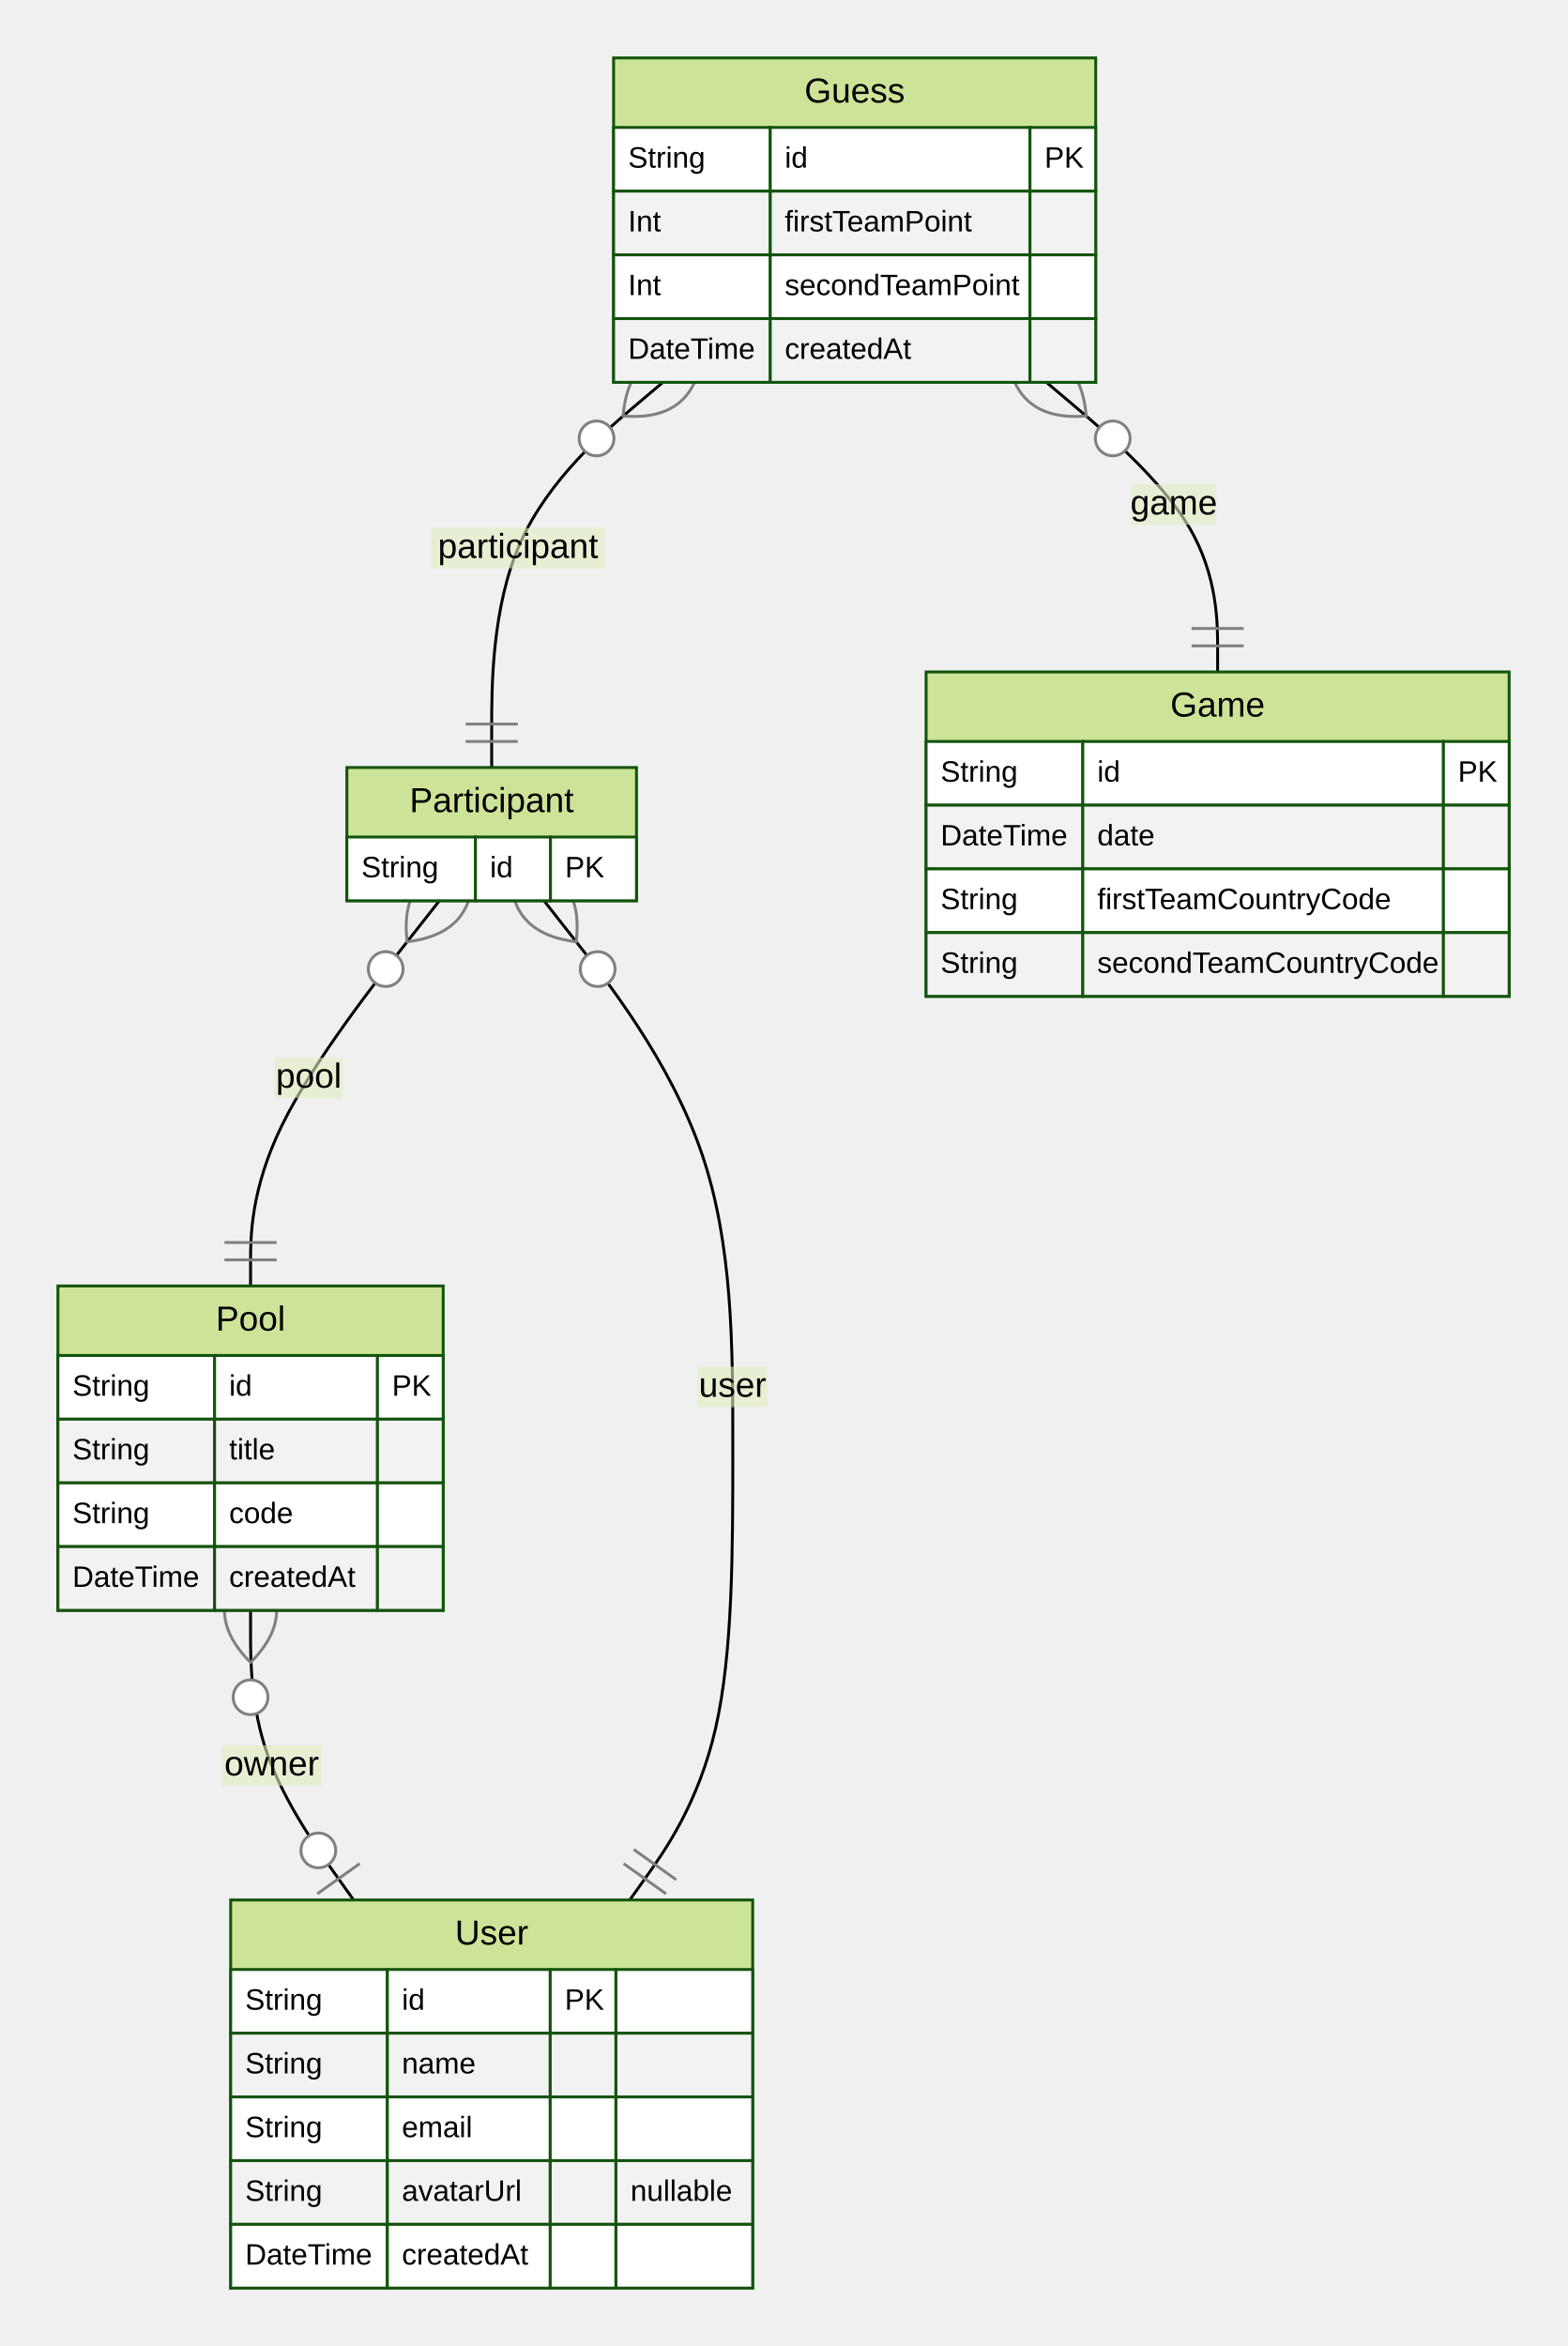
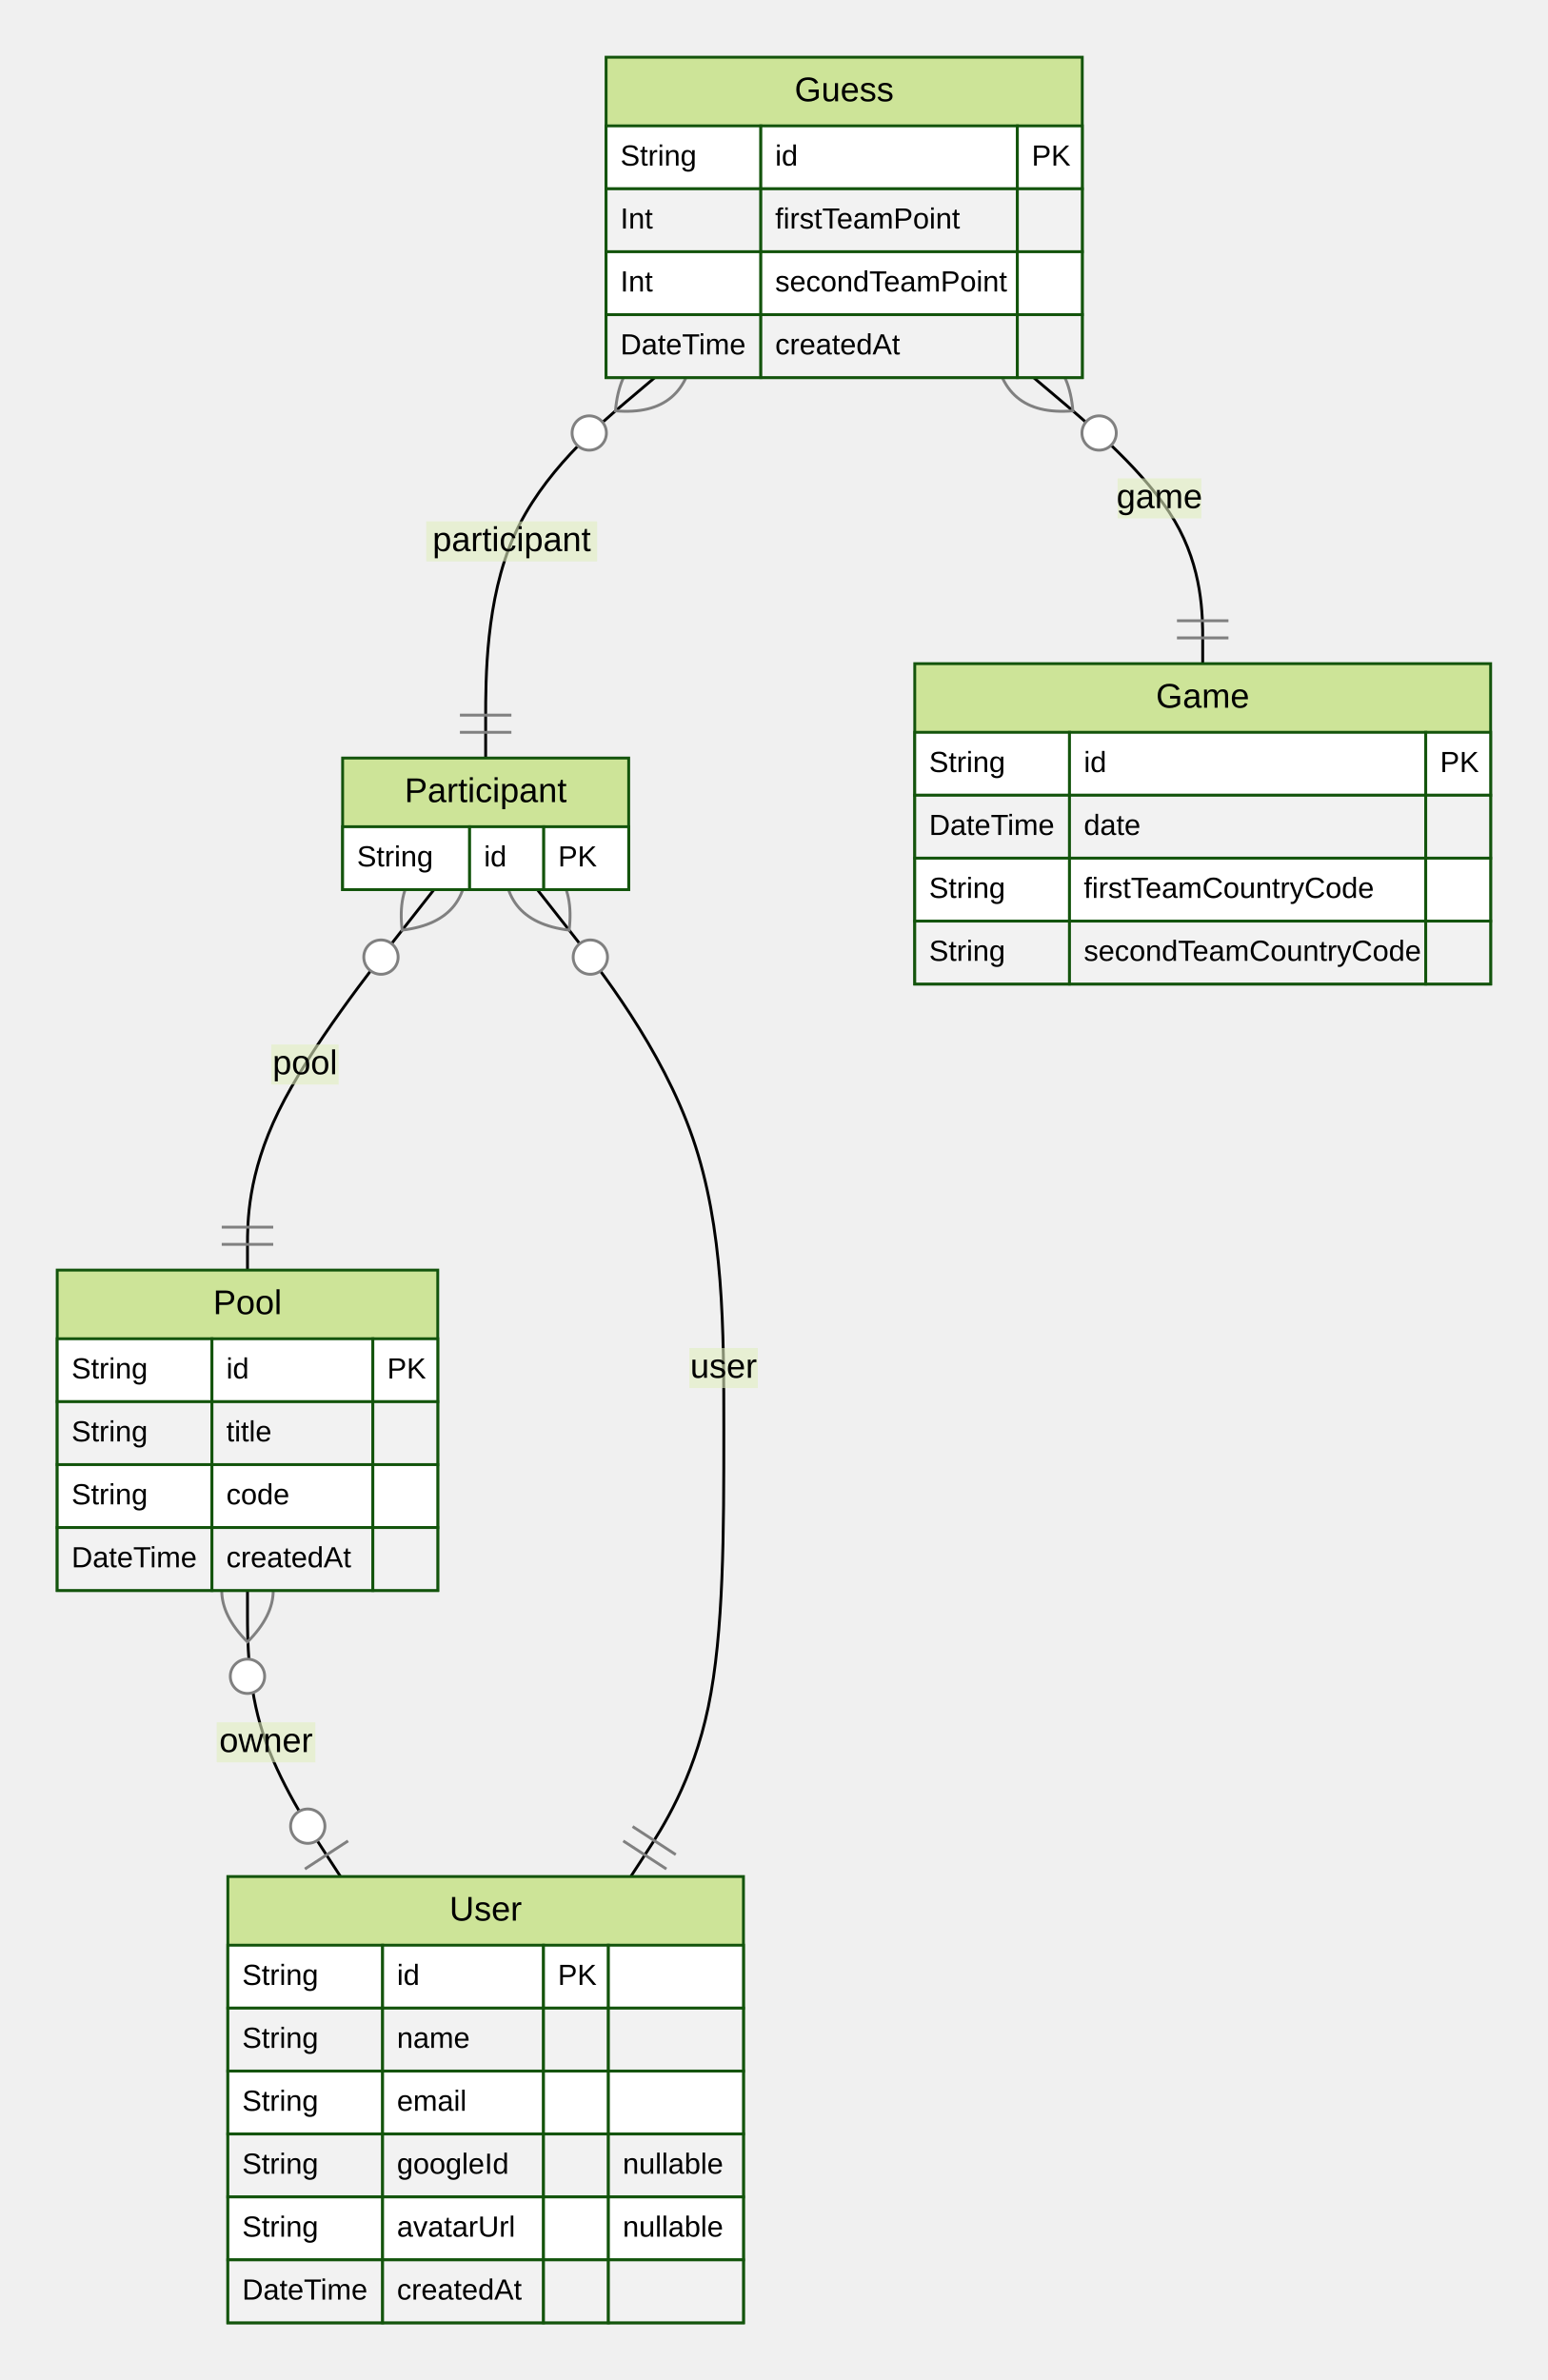
- <svg xmlns="http://www.w3.org/2000/svg" aria-labelledby="chart-title-mermaid-0 chart-desc-mermaid-0" role="img" viewBox="0 0 541.082 810" style="max-width: 541.082px; background-color: white;" width="100%" id="mermaid-0">
+ <svg xmlns="http://www.w3.org/2000/svg" aria-labelledby="chart-title-mermaid-0 chart-desc-mermaid-0" role="img" viewBox="0 0 541.082 832" style="max-width: 541.082px; background-color: white;" width="100%" id="mermaid-0">
  <style>#mermaid-0 {font-family:"trebuchet ms",verdana,arial,sans-serif;font-size:16px;fill:#000000;}#mermaid-0 .error-icon{fill:#552222;}#mermaid-0 .error-text{fill:#552222;stroke:#552222;}#mermaid-0 .edge-thickness-normal{stroke-width:2px;}#mermaid-0 .edge-thickness-thick{stroke-width:3.5px;}#mermaid-0 .edge-pattern-solid{stroke-dasharray:0;}#mermaid-0 .edge-pattern-dashed{stroke-dasharray:3;}#mermaid-0 .edge-pattern-dotted{stroke-dasharray:2;}#mermaid-0 .marker{fill:#000000;stroke:#000000;}#mermaid-0 .marker.cross{stroke:#000000;}#mermaid-0 svg{font-family:"trebuchet ms",verdana,arial,sans-serif;font-size:16px;}#mermaid-0 .entityBox{fill:#cde498;stroke:#13540c;}#mermaid-0 .attributeBoxOdd{fill:#ffffff;stroke:#13540c;}#mermaid-0 .attributeBoxEven{fill:#f2f2f2;stroke:#13540c;}#mermaid-0 .relationshipLabelBox{fill:hsl(78.158, 58.462%, 84.51%);opacity:0.7;background-color:hsl(78.158, 58.462%, 84.51%);}#mermaid-0 .relationshipLabelBox rect{opacity:0.5;}#mermaid-0 .relationshipLine{stroke:#000000;}#mermaid-0 :root{--mermaid-font-family:"trebuchet ms",verdana,arial,sans-serif;}</style>
  <g />
  <defs>
    <marker orient="auto" markerHeight="18" markerWidth="18" refY="9" refX="0" id="ONLY_ONE_START">
      <path d="M9,0 L9,18 M15,0 L15,18" fill="none" stroke="gray" />
    </marker>
  </defs>
  <defs>
    <marker orient="auto" markerHeight="18" markerWidth="18" refY="9" refX="18" id="ONLY_ONE_END">
      <path d="M3,0 L3,18 M9,0 L9,18" fill="none" stroke="gray" />
    </marker>
  </defs>
  <defs>
    <marker orient="auto" markerHeight="18" markerWidth="30" refY="9" refX="0" id="ZERO_OR_ONE_START">
      <circle r="6" cy="9" cx="21" fill="white" stroke="gray" />
      <path d="M9,0 L9,18" fill="none" stroke="gray" />
    </marker>
  </defs>
  <defs>
    <marker orient="auto" markerHeight="18" markerWidth="30" refY="9" refX="30" id="ZERO_OR_ONE_END">
      <circle r="6" cy="9" cx="9" fill="white" stroke="gray" />
      <path d="M21,0 L21,18" fill="none" stroke="gray" />
    </marker>
  </defs>
  <defs>
    <marker orient="auto" markerHeight="36" markerWidth="45" refY="18" refX="18" id="ONE_OR_MORE_START">
      <path d="M0,18 Q 18,0 36,18 Q 18,36 0,18 M42,9 L42,27" fill="none" stroke="gray" />
    </marker>
  </defs>
  <defs>
    <marker orient="auto" markerHeight="36" markerWidth="45" refY="18" refX="27" id="ONE_OR_MORE_END">
      <path d="M3,9 L3,27 M9,18 Q27,0 45,18 Q27,36 9,18" fill="none" stroke="gray" />
    </marker>
  </defs>
  <defs>
    <marker orient="auto" markerHeight="36" markerWidth="57" refY="18" refX="18" id="ZERO_OR_MORE_START">
      <circle r="6" cy="18" cx="48" fill="white" stroke="gray" />
      <path d="M0,18 Q18,0 36,18 Q18,36 0,18" fill="none" stroke="gray" />
    </marker>
  </defs>
  <defs>
    <marker orient="auto" markerHeight="36" markerWidth="57" refY="18" refX="39" id="ZERO_OR_MORE_END">
      <circle r="6" cy="18" cx="9" fill="white" stroke="gray" />
      <path d="M21,18 Q39,0 57,18 Q39,36 21,18" fill="none" stroke="gray" />
    </marker>
  </defs>
-   <path marker-start="url(#ZERO_OR_MORE_START)" marker-end="url(#ZERO_OR_ONE_END)" fill="none" stroke="gray" d="M86.513,556L86.513,564.333C86.513,572.667,86.513,589.333,92.443,606C98.373,622.667,110.233,639.333,116.163,647.667L122.093,656" class="er relationshipLine" />
+   <path marker-start="url(#ZERO_OR_MORE_START)" marker-end="url(#ZERO_OR_ONE_END)" fill="none" stroke="gray" d="M86.513,556L86.513,564.333C86.513,572.667,86.513,589.333,91.934,606C97.354,622.667,108.195,639.333,113.615,647.667L119.035,656" class="er relationshipLine" />
  <path marker-start="url(#ZERO_OR_MORE_START)" marker-end="url(#ONLY_ONE_END)" fill="none" stroke="gray" d="M151.705,311L140.839,324.833C129.974,338.667,108.244,366.333,97.378,388.5C86.513,410.667,86.513,427.333,86.513,435.667L86.513,444" class="er relationshipLine" />
-   <path marker-start="url(#ZERO_OR_MORE_START)" marker-end="url(#ONLY_ONE_END)" fill="none" stroke="gray" d="M187.835,311L198.7,324.833C209.565,338.667,231.296,366.333,242.161,397.833C253.026,429.333,253.026,464.667,253.026,500C253.026,535.333,253.026,570.667,247.096,596.667C241.167,622.667,229.307,639.333,223.377,647.667L217.447,656" class="er relationshipLine" />
+   <path marker-start="url(#ZERO_OR_MORE_START)" marker-end="url(#ONLY_ONE_END)" fill="none" stroke="gray" d="M187.835,311L198.7,324.833C209.565,338.667,231.296,366.333,242.161,397.833C253.026,429.333,253.026,464.667,253.026,500C253.026,535.333,253.026,570.667,247.606,596.667C242.186,622.667,231.345,639.333,225.925,647.667L220.504,656" class="er relationshipLine" />
  <path marker-start="url(#ZERO_OR_MORE_START)" marker-end="url(#ONLY_ONE_END)" fill="none" stroke="gray" d="M228.887,132L219.034,140.333C209.181,148.667,189.476,165.333,179.623,187.5C169.77,209.667,169.77,237.333,169.77,251.167L169.77,265" class="er relationshipLine" />
  <path marker-start="url(#ZERO_OR_MORE_START)" marker-end="url(#ONLY_ONE_END)" fill="none" stroke="gray" d="M361.309,132L371.162,140.333C381.015,148.667,400.72,165.333,410.573,182C420.426,198.667,420.426,215.333,420.426,223.667L420.426,232" class="er relationshipLine" />
  <g transform="translate(20,444 )" id="Pool">
    <rect height="112" width="133.026" y="0" x="0" stroke="gray" fill-opacity="100%" fill="honeydew" class="er entityBox" />
    <text transform="translate(66.51321,12)" style="font-family: &quot;trebuchet ms&quot;, verdana, arial, sans-serif;; font-size: 12px" text-anchor="middle" dominant-baseline="middle" y="0" x="0" id="entity-Pool" class="er entityLabel">Pool</text>
    <rect height="22" width="54.096" y="24" x="0" stroke="gray" fill-opacity="100%" fill="honeydew" class="er attributeBoxOdd" />
    <text transform="translate(5,35)" style="font-family: &quot;trebuchet ms&quot;, verdana, arial, sans-serif;; font-size: 10.2px" text-anchor="left" dominant-baseline="middle" y="0" x="0" id="entity-Pool-attr-1-type" class="er entityLabel">String</text>
    <rect height="22" width="56.243" y="24" x="54.096" stroke="gray" fill-opacity="100%" fill="honeydew" class="er attributeBoxOdd" />
    <text transform="translate(59.09555,35)" style="font-family: &quot;trebuchet ms&quot;, verdana, arial, sans-serif;; font-size: 10.2px" text-anchor="left" dominant-baseline="middle" y="0" x="0" id="entity-Pool-attr-1-name" class="er entityLabel">id</text>
    <rect height="22" width="22.688" y="24" x="110.339" stroke="gray" fill-opacity="100%" fill="honeydew" class="er attributeBoxOdd" />
    <text transform="translate(115.3387,35)" style="font-family: &quot;trebuchet ms&quot;, verdana, arial, sans-serif;; font-size: 10.2px" text-anchor="left" dominant-baseline="middle" y="0" x="0" id="entity-Pool-attr-1-key" class="er entityLabel">PK</text>
    <rect height="22" width="54.096" y="46" x="0" stroke="gray" fill-opacity="100%" fill="honeydew" class="er attributeBoxEven" />
    <text transform="translate(5,57)" style="font-family: &quot;trebuchet ms&quot;, verdana, arial, sans-serif;; font-size: 10.2px" text-anchor="left" dominant-baseline="middle" y="0" x="0" id="entity-Pool-attr-2-type" class="er entityLabel">String</text>
    <rect height="22" width="56.243" y="46" x="54.096" stroke="gray" fill-opacity="100%" fill="honeydew" class="er attributeBoxEven" />
    <text transform="translate(59.09555,57)" style="font-family: &quot;trebuchet ms&quot;, verdana, arial, sans-serif;; font-size: 10.2px" text-anchor="left" dominant-baseline="middle" y="0" x="0" id="entity-Pool-attr-2-name" class="er entityLabel">title</text>
    <rect height="22" width="22.688" y="46" x="110.339" stroke="gray" fill-opacity="100%" fill="honeydew" class="er attributeBoxEven" />
    <text transform="translate(115.3387,57)" style="font-family: &quot;trebuchet ms&quot;, verdana, arial, sans-serif;; font-size: 10.2px" text-anchor="left" dominant-baseline="middle" y="0" x="0" id="entity-Pool-attr-2-key" class="er entityLabel" />
    <rect height="22" width="54.096" y="68" x="0" stroke="gray" fill-opacity="100%" fill="honeydew" class="er attributeBoxOdd" />
    <text transform="translate(5,79)" style="font-family: &quot;trebuchet ms&quot;, verdana, arial, sans-serif;; font-size: 10.2px" text-anchor="left" dominant-baseline="middle" y="0" x="0" id="entity-Pool-attr-3-type" class="er entityLabel">String</text>
    <rect height="22" width="56.243" y="68" x="54.096" stroke="gray" fill-opacity="100%" fill="honeydew" class="er attributeBoxOdd" />
    <text transform="translate(59.09555,79)" style="font-family: &quot;trebuchet ms&quot;, verdana, arial, sans-serif;; font-size: 10.2px" text-anchor="left" dominant-baseline="middle" y="0" x="0" id="entity-Pool-attr-3-name" class="er entityLabel">code</text>
    <rect height="22" width="22.688" y="68" x="110.339" stroke="gray" fill-opacity="100%" fill="honeydew" class="er attributeBoxOdd" />
    <text transform="translate(115.3387,79)" style="font-family: &quot;trebuchet ms&quot;, verdana, arial, sans-serif;; font-size: 10.2px" text-anchor="left" dominant-baseline="middle" y="0" x="0" id="entity-Pool-attr-3-key" class="er entityLabel" />
    <rect height="22" width="54.096" y="90" x="0" stroke="gray" fill-opacity="100%" fill="honeydew" class="er attributeBoxEven" />
    <text transform="translate(5,101)" style="font-family: &quot;trebuchet ms&quot;, verdana, arial, sans-serif;; font-size: 10.2px" text-anchor="left" dominant-baseline="middle" y="0" x="0" id="entity-Pool-attr-4-type" class="er entityLabel">DateTime</text>
    <rect height="22" width="56.243" y="90" x="54.096" stroke="gray" fill-opacity="100%" fill="honeydew" class="er attributeBoxEven" />
    <text transform="translate(59.09555,101)" style="font-family: &quot;trebuchet ms&quot;, verdana, arial, sans-serif;; font-size: 10.2px" text-anchor="left" dominant-baseline="middle" y="0" x="0" id="entity-Pool-attr-4-name" class="er entityLabel">createdAt</text>
    <rect height="22" width="22.688" y="90" x="110.339" stroke="gray" fill-opacity="100%" fill="honeydew" class="er attributeBoxEven" />
    <text transform="translate(115.3387,101)" style="font-family: &quot;trebuchet ms&quot;, verdana, arial, sans-serif;; font-size: 10.2px" text-anchor="left" dominant-baseline="middle" y="0" x="0" id="entity-Pool-attr-4-key" class="er entityLabel" />
  </g>
  <g transform="translate(119.7698,265 )" id="Participant">
    <rect height="46" width="100" y="0" x="0" stroke="gray" fill-opacity="100%" fill="honeydew" class="er entityBox" />
    <text transform="translate(50,12)" style="font-family: &quot;trebuchet ms&quot;, verdana, arial, sans-serif;; font-size: 12px" text-anchor="middle" dominant-baseline="middle" y="0" x="0" id="entity-Participant" class="er entityLabel">Participant</text>
    <rect height="22" width="44.399" y="24" x="0" stroke="gray" fill-opacity="100%" fill="honeydew" class="er attributeBoxOdd" />
    <text transform="translate(5,35)" style="font-family: &quot;trebuchet ms&quot;, verdana, arial, sans-serif;; font-size: 10.2px" text-anchor="left" dominant-baseline="middle" y="0" x="0" id="entity-Participant-attr-1-type" class="er entityLabel">String</text>
    <rect height="22" width="25.911" y="24" x="44.399" stroke="gray" fill-opacity="100%" fill="honeydew" class="er attributeBoxOdd" />
    <text transform="translate(49.39862,35)" style="font-family: &quot;trebuchet ms&quot;, verdana, arial, sans-serif;; font-size: 10.2px" text-anchor="left" dominant-baseline="middle" y="0" x="0" id="entity-Participant-attr-1-name" class="er entityLabel">id</text>
    <rect height="22" width="29.69" y="24" x="70.31" stroke="gray" fill-opacity="100%" fill="honeydew" class="er attributeBoxOdd" />
    <text transform="translate(75.30976,35)" style="font-family: &quot;trebuchet ms&quot;, verdana, arial, sans-serif;; font-size: 10.2px" text-anchor="left" dominant-baseline="middle" y="0" x="0" id="entity-Participant-attr-1-key" class="er entityLabel">PK</text>
  </g>
  <g transform="translate(79.65034,656 )" id="User">
-     <rect height="134" width="180.239" y="0" x="0" stroke="gray" fill-opacity="100%" fill="honeydew" class="er entityBox" />
+     <rect height="156" width="180.239" y="0" x="0" stroke="gray" fill-opacity="100%" fill="honeydew" class="er entityBox" />
    <text transform="translate(90.11948,12)" style="font-family: &quot;trebuchet ms&quot;, verdana, arial, sans-serif;; font-size: 12px" text-anchor="middle" dominant-baseline="middle" y="0" x="0" id="entity-User" class="er entityLabel">User</text>
    <rect height="22" width="54.096" y="24" x="0" stroke="gray" fill-opacity="100%" fill="honeydew" class="er attributeBoxOdd" />
    <text transform="translate(5,35)" style="font-family: &quot;trebuchet ms&quot;, verdana, arial, sans-serif;; font-size: 10.2px" text-anchor="left" dominant-baseline="middle" y="0" x="0" id="entity-User-attr-1-type" class="er entityLabel">String</text>
    <rect height="22" width="56.243" y="24" x="54.096" stroke="gray" fill-opacity="100%" fill="honeydew" class="er attributeBoxOdd" />
    <text transform="translate(59.09555,35)" style="font-family: &quot;trebuchet ms&quot;, verdana, arial, sans-serif;; font-size: 10.2px" text-anchor="left" dominant-baseline="middle" y="0" x="0" id="entity-User-attr-1-name" class="er entityLabel">id</text>
    <rect height="22" width="22.688" y="24" x="110.339" stroke="gray" fill-opacity="100%" fill="honeydew" class="er attributeBoxOdd" />
    <text transform="translate(115.3387,35)" style="font-family: &quot;trebuchet ms&quot;, verdana, arial, sans-serif;; font-size: 10.2px" text-anchor="left" dominant-baseline="middle" y="0" x="0" id="entity-User-attr-1-key" class="er entityLabel">PK</text>
    <rect height="22" width="47.213" y="24" x="133.026" stroke="gray" fill-opacity="100%" fill="honeydew" class="er attributeBoxOdd" />
    <text transform="translate(138.0264,35)" style="font-family: &quot;trebuchet ms&quot;, verdana, arial, sans-serif;; font-size: 10.2px" text-anchor="left" dominant-baseline="middle" y="0" x="0" id="entity-User-attr-1-comment" class="er entityLabel" />
    <rect height="22" width="54.096" y="46" x="0" stroke="gray" fill-opacity="100%" fill="honeydew" class="er attributeBoxEven" />
    <text transform="translate(5,57)" style="font-family: &quot;trebuchet ms&quot;, verdana, arial, sans-serif;; font-size: 10.2px" text-anchor="left" dominant-baseline="middle" y="0" x="0" id="entity-User-attr-2-type" class="er entityLabel">String</text>
    <rect height="22" width="56.243" y="46" x="54.096" stroke="gray" fill-opacity="100%" fill="honeydew" class="er attributeBoxEven" />
    <text transform="translate(59.09555,57)" style="font-family: &quot;trebuchet ms&quot;, verdana, arial, sans-serif;; font-size: 10.2px" text-anchor="left" dominant-baseline="middle" y="0" x="0" id="entity-User-attr-2-name" class="er entityLabel">name</text>
    <rect height="22" width="22.688" y="46" x="110.339" stroke="gray" fill-opacity="100%" fill="honeydew" class="er attributeBoxEven" />
    <text transform="translate(115.3387,57)" style="font-family: &quot;trebuchet ms&quot;, verdana, arial, sans-serif;; font-size: 10.2px" text-anchor="left" dominant-baseline="middle" y="0" x="0" id="entity-User-attr-2-key" class="er entityLabel" />
    <rect height="22" width="47.213" y="46" x="133.026" stroke="gray" fill-opacity="100%" fill="honeydew" class="er attributeBoxEven" />
    <text transform="translate(138.0264,57)" style="font-family: &quot;trebuchet ms&quot;, verdana, arial, sans-serif;; font-size: 10.2px" text-anchor="left" dominant-baseline="middle" y="0" x="0" id="entity-User-attr-2-comment" class="er entityLabel" />
    <rect height="22" width="54.096" y="68" x="0" stroke="gray" fill-opacity="100%" fill="honeydew" class="er attributeBoxOdd" />
    <text transform="translate(5,79)" style="font-family: &quot;trebuchet ms&quot;, verdana, arial, sans-serif;; font-size: 10.2px" text-anchor="left" dominant-baseline="middle" y="0" x="0" id="entity-User-attr-3-type" class="er entityLabel">String</text>
    <rect height="22" width="56.243" y="68" x="54.096" stroke="gray" fill-opacity="100%" fill="honeydew" class="er attributeBoxOdd" />
    <text transform="translate(59.09555,79)" style="font-family: &quot;trebuchet ms&quot;, verdana, arial, sans-serif;; font-size: 10.2px" text-anchor="left" dominant-baseline="middle" y="0" x="0" id="entity-User-attr-3-name" class="er entityLabel">email</text>
    <rect height="22" width="22.688" y="68" x="110.339" stroke="gray" fill-opacity="100%" fill="honeydew" class="er attributeBoxOdd" />
    <text transform="translate(115.3387,79)" style="font-family: &quot;trebuchet ms&quot;, verdana, arial, sans-serif;; font-size: 10.2px" text-anchor="left" dominant-baseline="middle" y="0" x="0" id="entity-User-attr-3-key" class="er entityLabel" />
    <rect height="22" width="47.213" y="68" x="133.026" stroke="gray" fill-opacity="100%" fill="honeydew" class="er attributeBoxOdd" />
    <text transform="translate(138.0264,79)" style="font-family: &quot;trebuchet ms&quot;, verdana, arial, sans-serif;; font-size: 10.2px" text-anchor="left" dominant-baseline="middle" y="0" x="0" id="entity-User-attr-3-comment" class="er entityLabel" />
    <rect height="22" width="54.096" y="90" x="0" stroke="gray" fill-opacity="100%" fill="honeydew" class="er attributeBoxEven" />
    <text transform="translate(5,101)" style="font-family: &quot;trebuchet ms&quot;, verdana, arial, sans-serif;; font-size: 10.2px" text-anchor="left" dominant-baseline="middle" y="0" x="0" id="entity-User-attr-4-type" class="er entityLabel">String</text>
    <rect height="22" width="56.243" y="90" x="54.096" stroke="gray" fill-opacity="100%" fill="honeydew" class="er attributeBoxEven" />
-     <text transform="translate(59.09555,101)" style="font-family: &quot;trebuchet ms&quot;, verdana, arial, sans-serif;; font-size: 10.2px" text-anchor="left" dominant-baseline="middle" y="0" x="0" id="entity-User-attr-4-name" class="er entityLabel">avatarUrl</text>
+     <text transform="translate(59.09555,101)" style="font-family: &quot;trebuchet ms&quot;, verdana, arial, sans-serif;; font-size: 10.2px" text-anchor="left" dominant-baseline="middle" y="0" x="0" id="entity-User-attr-4-name" class="er entityLabel">googleId</text>
    <rect height="22" width="22.688" y="90" x="110.339" stroke="gray" fill-opacity="100%" fill="honeydew" class="er attributeBoxEven" />
    <text transform="translate(115.3387,101)" style="font-family: &quot;trebuchet ms&quot;, verdana, arial, sans-serif;; font-size: 10.2px" text-anchor="left" dominant-baseline="middle" y="0" x="0" id="entity-User-attr-4-key" class="er entityLabel" />
    <rect height="22" width="47.213" y="90" x="133.026" stroke="gray" fill-opacity="100%" fill="honeydew" class="er attributeBoxEven" />
    <text transform="translate(138.0264,101)" style="font-family: &quot;trebuchet ms&quot;, verdana, arial, sans-serif;; font-size: 10.2px" text-anchor="left" dominant-baseline="middle" y="0" x="0" id="entity-User-attr-4-comment" class="er entityLabel">nullable</text>
    <rect height="22" width="54.096" y="112" x="0" stroke="gray" fill-opacity="100%" fill="honeydew" class="er attributeBoxOdd" />
-     <text transform="translate(5,123)" style="font-family: &quot;trebuchet ms&quot;, verdana, arial, sans-serif;; font-size: 10.2px" text-anchor="left" dominant-baseline="middle" y="0" x="0" id="entity-User-attr-5-type" class="er entityLabel">DateTime</text>
+     <text transform="translate(5,123)" style="font-family: &quot;trebuchet ms&quot;, verdana, arial, sans-serif;; font-size: 10.2px" text-anchor="left" dominant-baseline="middle" y="0" x="0" id="entity-User-attr-5-type" class="er entityLabel">String</text>
    <rect height="22" width="56.243" y="112" x="54.096" stroke="gray" fill-opacity="100%" fill="honeydew" class="er attributeBoxOdd" />
-     <text transform="translate(59.09555,123)" style="font-family: &quot;trebuchet ms&quot;, verdana, arial, sans-serif;; font-size: 10.2px" text-anchor="left" dominant-baseline="middle" y="0" x="0" id="entity-User-attr-5-name" class="er entityLabel">createdAt</text>
+     <text transform="translate(59.09555,123)" style="font-family: &quot;trebuchet ms&quot;, verdana, arial, sans-serif;; font-size: 10.2px" text-anchor="left" dominant-baseline="middle" y="0" x="0" id="entity-User-attr-5-name" class="er entityLabel">avatarUrl</text>
    <rect height="22" width="22.688" y="112" x="110.339" stroke="gray" fill-opacity="100%" fill="honeydew" class="er attributeBoxOdd" />
    <text transform="translate(115.3387,123)" style="font-family: &quot;trebuchet ms&quot;, verdana, arial, sans-serif;; font-size: 10.2px" text-anchor="left" dominant-baseline="middle" y="0" x="0" id="entity-User-attr-5-key" class="er entityLabel" />
    <rect height="22" width="47.213" y="112" x="133.026" stroke="gray" fill-opacity="100%" fill="honeydew" class="er attributeBoxOdd" />
-     <text transform="translate(138.0264,123)" style="font-family: &quot;trebuchet ms&quot;, verdana, arial, sans-serif;; font-size: 10.2px" text-anchor="left" dominant-baseline="middle" y="0" x="0" id="entity-User-attr-5-comment" class="er entityLabel" />
+     <text transform="translate(138.0264,123)" style="font-family: &quot;trebuchet ms&quot;, verdana, arial, sans-serif;; font-size: 10.2px" text-anchor="left" dominant-baseline="middle" y="0" x="0" id="entity-User-attr-5-comment" class="er entityLabel">nullable</text>
+     <rect height="22" width="54.096" y="134" x="0" stroke="gray" fill-opacity="100%" fill="honeydew" class="er attributeBoxEven" />
+     <text transform="translate(5,145)" style="font-family: &quot;trebuchet ms&quot;, verdana, arial, sans-serif;; font-size: 10.2px" text-anchor="left" dominant-baseline="middle" y="0" x="0" id="entity-User-attr-6-type" class="er entityLabel">DateTime</text>
+     <rect height="22" width="56.243" y="134" x="54.096" stroke="gray" fill-opacity="100%" fill="honeydew" class="er attributeBoxEven" />
+     <text transform="translate(59.09555,145)" style="font-family: &quot;trebuchet ms&quot;, verdana, arial, sans-serif;; font-size: 10.2px" text-anchor="left" dominant-baseline="middle" y="0" x="0" id="entity-User-attr-6-name" class="er entityLabel">createdAt</text>
+     <rect height="22" width="22.688" y="134" x="110.339" stroke="gray" fill-opacity="100%" fill="honeydew" class="er attributeBoxEven" />
+     <text transform="translate(115.3387,145)" style="font-family: &quot;trebuchet ms&quot;, verdana, arial, sans-serif;; font-size: 10.2px" text-anchor="left" dominant-baseline="middle" y="0" x="0" id="entity-User-attr-6-key" class="er entityLabel" />
+     <rect height="22" width="47.213" y="134" x="133.026" stroke="gray" fill-opacity="100%" fill="honeydew" class="er attributeBoxEven" />
+     <text transform="translate(138.0264,145)" style="font-family: &quot;trebuchet ms&quot;, verdana, arial, sans-serif;; font-size: 10.2px" text-anchor="left" dominant-baseline="middle" y="0" x="0" id="entity-User-attr-6-comment" class="er entityLabel" />
  </g>
  <g transform="translate(319.7698,232 )" id="Game">
    <rect height="112" width="201.312" y="0" x="0" stroke="gray" fill-opacity="100%" fill="honeydew" class="er entityBox" />
    <text transform="translate(100.6562,12)" style="font-family: &quot;trebuchet ms&quot;, verdana, arial, sans-serif;; font-size: 12px" text-anchor="middle" dominant-baseline="middle" y="0" x="0" id="entity-Game" class="er entityLabel">Game</text>
    <rect height="22" width="54.096" y="24" x="0" stroke="gray" fill-opacity="100%" fill="honeydew" class="er attributeBoxOdd" />
    <text transform="translate(5,35)" style="font-family: &quot;trebuchet ms&quot;, verdana, arial, sans-serif;; font-size: 10.2px" text-anchor="left" dominant-baseline="middle" y="0" x="0" id="entity-Game-attr-1-type" class="er entityLabel">String</text>
    <rect height="22" width="124.529" y="24" x="54.096" stroke="gray" fill-opacity="100%" fill="honeydew" class="er attributeBoxOdd" />
    <text transform="translate(59.09555,35)" style="font-family: &quot;trebuchet ms&quot;, verdana, arial, sans-serif;; font-size: 10.2px" text-anchor="left" dominant-baseline="middle" y="0" x="0" id="entity-Game-attr-1-name" class="er entityLabel">id</text>
    <rect height="22" width="22.688" y="24" x="178.625" stroke="gray" fill-opacity="100%" fill="honeydew" class="er attributeBoxOdd" />
    <text transform="translate(183.6248,35)" style="font-family: &quot;trebuchet ms&quot;, verdana, arial, sans-serif;; font-size: 10.2px" text-anchor="left" dominant-baseline="middle" y="0" x="0" id="entity-Game-attr-1-key" class="er entityLabel">PK</text>
    <rect height="22" width="54.096" y="46" x="0" stroke="gray" fill-opacity="100%" fill="honeydew" class="er attributeBoxEven" />
    <text transform="translate(5,57)" style="font-family: &quot;trebuchet ms&quot;, verdana, arial, sans-serif;; font-size: 10.2px" text-anchor="left" dominant-baseline="middle" y="0" x="0" id="entity-Game-attr-2-type" class="er entityLabel">DateTime</text>
    <rect height="22" width="124.529" y="46" x="54.096" stroke="gray" fill-opacity="100%" fill="honeydew" class="er attributeBoxEven" />
    <text transform="translate(59.09555,57)" style="font-family: &quot;trebuchet ms&quot;, verdana, arial, sans-serif;; font-size: 10.2px" text-anchor="left" dominant-baseline="middle" y="0" x="0" id="entity-Game-attr-2-name" class="er entityLabel">date</text>
    <rect height="22" width="22.688" y="46" x="178.625" stroke="gray" fill-opacity="100%" fill="honeydew" class="er attributeBoxEven" />
    <text transform="translate(183.6248,57)" style="font-family: &quot;trebuchet ms&quot;, verdana, arial, sans-serif;; font-size: 10.2px" text-anchor="left" dominant-baseline="middle" y="0" x="0" id="entity-Game-attr-2-key" class="er entityLabel" />
    <rect height="22" width="54.096" y="68" x="0" stroke="gray" fill-opacity="100%" fill="honeydew" class="er attributeBoxOdd" />
    <text transform="translate(5,79)" style="font-family: &quot;trebuchet ms&quot;, verdana, arial, sans-serif;; font-size: 10.2px" text-anchor="left" dominant-baseline="middle" y="0" x="0" id="entity-Game-attr-3-type" class="er entityLabel">String</text>
    <rect height="22" width="124.529" y="68" x="54.096" stroke="gray" fill-opacity="100%" fill="honeydew" class="er attributeBoxOdd" />
    <text transform="translate(59.09555,79)" style="font-family: &quot;trebuchet ms&quot;, verdana, arial, sans-serif;; font-size: 10.2px" text-anchor="left" dominant-baseline="middle" y="0" x="0" id="entity-Game-attr-3-name" class="er entityLabel">firstTeamCountryCode</text>
    <rect height="22" width="22.688" y="68" x="178.625" stroke="gray" fill-opacity="100%" fill="honeydew" class="er attributeBoxOdd" />
    <text transform="translate(183.6248,79)" style="font-family: &quot;trebuchet ms&quot;, verdana, arial, sans-serif;; font-size: 10.2px" text-anchor="left" dominant-baseline="middle" y="0" x="0" id="entity-Game-attr-3-key" class="er entityLabel" />
    <rect height="22" width="54.096" y="90" x="0" stroke="gray" fill-opacity="100%" fill="honeydew" class="er attributeBoxEven" />
    <text transform="translate(5,101)" style="font-family: &quot;trebuchet ms&quot;, verdana, arial, sans-serif;; font-size: 10.2px" text-anchor="left" dominant-baseline="middle" y="0" x="0" id="entity-Game-attr-4-type" class="er entityLabel">String</text>
    <rect height="22" width="124.529" y="90" x="54.096" stroke="gray" fill-opacity="100%" fill="honeydew" class="er attributeBoxEven" />
    <text transform="translate(59.09555,101)" style="font-family: &quot;trebuchet ms&quot;, verdana, arial, sans-serif;; font-size: 10.2px" text-anchor="left" dominant-baseline="middle" y="0" x="0" id="entity-Game-attr-4-name" class="er entityLabel">secondTeamCountryCode</text>
    <rect height="22" width="22.688" y="90" x="178.625" stroke="gray" fill-opacity="100%" fill="honeydew" class="er attributeBoxEven" />
    <text transform="translate(183.6248,101)" style="font-family: &quot;trebuchet ms&quot;, verdana, arial, sans-serif;; font-size: 10.2px" text-anchor="left" dominant-baseline="middle" y="0" x="0" id="entity-Game-attr-4-key" class="er entityLabel" />
  </g>
  <g transform="translate(211.8678,20 )" id="Guess">
    <rect height="112" width="166.46" y="0" x="0" stroke="gray" fill-opacity="100%" fill="honeydew" class="er entityBox" />
    <text transform="translate(83.23013,12)" style="font-family: &quot;trebuchet ms&quot;, verdana, arial, sans-serif;; font-size: 12px" text-anchor="middle" dominant-baseline="middle" y="0" x="0" id="entity-Guess" class="er entityLabel">Guess</text>
    <rect height="22" width="54.096" y="24" x="0" stroke="gray" fill-opacity="100%" fill="honeydew" class="er attributeBoxOdd" />
    <text transform="translate(5,35)" style="font-family: &quot;trebuchet ms&quot;, verdana, arial, sans-serif;; font-size: 10.2px" text-anchor="left" dominant-baseline="middle" y="0" x="0" id="entity-Guess-attr-1-type" class="er entityLabel">String</text>
    <rect height="22" width="89.677" y="24" x="54.096" stroke="gray" fill-opacity="100%" fill="honeydew" class="er attributeBoxOdd" />
    <text transform="translate(59.09555,35)" style="font-family: &quot;trebuchet ms&quot;, verdana, arial, sans-serif;; font-size: 10.2px" text-anchor="left" dominant-baseline="middle" y="0" x="0" id="entity-Guess-attr-1-name" class="er entityLabel">id</text>
    <rect height="22" width="22.688" y="24" x="143.773" stroke="gray" fill-opacity="100%" fill="honeydew" class="er attributeBoxOdd" />
    <text transform="translate(148.7726,35)" style="font-family: &quot;trebuchet ms&quot;, verdana, arial, sans-serif;; font-size: 10.2px" text-anchor="left" dominant-baseline="middle" y="0" x="0" id="entity-Guess-attr-1-key" class="er entityLabel">PK</text>
    <rect height="22" width="54.096" y="46" x="0" stroke="gray" fill-opacity="100%" fill="honeydew" class="er attributeBoxEven" />
    <text transform="translate(5,57)" style="font-family: &quot;trebuchet ms&quot;, verdana, arial, sans-serif;; font-size: 10.2px" text-anchor="left" dominant-baseline="middle" y="0" x="0" id="entity-Guess-attr-2-type" class="er entityLabel">Int</text>
    <rect height="22" width="89.677" y="46" x="54.096" stroke="gray" fill-opacity="100%" fill="honeydew" class="er attributeBoxEven" />
    <text transform="translate(59.09555,57)" style="font-family: &quot;trebuchet ms&quot;, verdana, arial, sans-serif;; font-size: 10.2px" text-anchor="left" dominant-baseline="middle" y="0" x="0" id="entity-Guess-attr-2-name" class="er entityLabel">firstTeamPoint</text>
    <rect height="22" width="22.688" y="46" x="143.773" stroke="gray" fill-opacity="100%" fill="honeydew" class="er attributeBoxEven" />
    <text transform="translate(148.7726,57)" style="font-family: &quot;trebuchet ms&quot;, verdana, arial, sans-serif;; font-size: 10.2px" text-anchor="left" dominant-baseline="middle" y="0" x="0" id="entity-Guess-attr-2-key" class="er entityLabel" />
    <rect height="22" width="54.096" y="68" x="0" stroke="gray" fill-opacity="100%" fill="honeydew" class="er attributeBoxOdd" />
    <text transform="translate(5,79)" style="font-family: &quot;trebuchet ms&quot;, verdana, arial, sans-serif;; font-size: 10.2px" text-anchor="left" dominant-baseline="middle" y="0" x="0" id="entity-Guess-attr-3-type" class="er entityLabel">Int</text>
    <rect height="22" width="89.677" y="68" x="54.096" stroke="gray" fill-opacity="100%" fill="honeydew" class="er attributeBoxOdd" />
    <text transform="translate(59.09555,79)" style="font-family: &quot;trebuchet ms&quot;, verdana, arial, sans-serif;; font-size: 10.2px" text-anchor="left" dominant-baseline="middle" y="0" x="0" id="entity-Guess-attr-3-name" class="er entityLabel">secondTeamPoint</text>
    <rect height="22" width="22.688" y="68" x="143.773" stroke="gray" fill-opacity="100%" fill="honeydew" class="er attributeBoxOdd" />
    <text transform="translate(148.7726,79)" style="font-family: &quot;trebuchet ms&quot;, verdana, arial, sans-serif;; font-size: 10.2px" text-anchor="left" dominant-baseline="middle" y="0" x="0" id="entity-Guess-attr-3-key" class="er entityLabel" />
    <rect height="22" width="54.096" y="90" x="0" stroke="gray" fill-opacity="100%" fill="honeydew" class="er attributeBoxEven" />
    <text transform="translate(5,101)" style="font-family: &quot;trebuchet ms&quot;, verdana, arial, sans-serif;; font-size: 10.2px" text-anchor="left" dominant-baseline="middle" y="0" x="0" id="entity-Guess-attr-4-type" class="er entityLabel">DateTime</text>
    <rect height="22" width="89.677" y="90" x="54.096" stroke="gray" fill-opacity="100%" fill="honeydew" class="er attributeBoxEven" />
    <text transform="translate(59.09555,101)" style="font-family: &quot;trebuchet ms&quot;, verdana, arial, sans-serif;; font-size: 10.2px" text-anchor="left" dominant-baseline="middle" y="0" x="0" id="entity-Guess-attr-4-name" class="er entityLabel">createdAt</text>
    <rect height="22" width="22.688" y="90" x="143.773" stroke="gray" fill-opacity="100%" fill="honeydew" class="er attributeBoxEven" />
    <text transform="translate(148.7726,101)" style="font-family: &quot;trebuchet ms&quot;, verdana, arial, sans-serif;; font-size: 10.2px" text-anchor="left" dominant-baseline="middle" y="0" x="0" id="entity-Guess-attr-4-key" class="er entityLabel" />
  </g>
-   <rect fill-opacity="85%" fill="white" height="14" width="34.471" y="602.592" x="76.574" class="er relationshipLabelBox" />
-   <text style="font-family: &quot;trebuchet ms&quot;, verdana, arial, sans-serif;; font-size: 12px" dominant-baseline="middle" text-anchor="middle" y="609.592" x="93.81" id="rel1" class="er relationshipLabel">owner</text>
+   <rect fill-opacity="85%" fill="white" height="14" width="34.471" y="602.078" x="75.759" class="er relationshipLabelBox" />
+   <text style="font-family: &quot;trebuchet ms&quot;, verdana, arial, sans-serif;; font-size: 12px" dominant-baseline="middle" text-anchor="middle" y="609.078" x="92.994" id="rel1" class="er relationshipLabel">owner</text>
  <rect fill-opacity="85%" fill="white" height="14" width="23.564" y="365.133" x="94.824" class="er relationshipLabelBox" />
  <text style="font-family: &quot;trebuchet ms&quot;, verdana, arial, sans-serif;; font-size: 12px" dominant-baseline="middle" text-anchor="middle" y="372.133" x="106.606" id="rel2" class="er relationshipLabel">pool</text>
-   <rect fill-opacity="85%" fill="white" height="14" width="23.959" y="471.862" x="240.96" class="er relationshipLabelBox" />
-   <text style="font-family: &quot;trebuchet ms&quot;, verdana, arial, sans-serif;; font-size: 12px" dominant-baseline="middle" text-anchor="middle" y="478.862" x="252.94" id="rel3" class="er relationshipLabel">user</text>
+   <rect fill-opacity="85%" fill="white" height="14" width="23.959" y="471.248" x="240.952" class="er relationshipLabelBox" />
+   <text style="font-family: &quot;trebuchet ms&quot;, verdana, arial, sans-serif;; font-size: 12px" dominant-baseline="middle" text-anchor="middle" y="478.248" x="252.932" id="rel3" class="er relationshipLabel">user</text>
  <rect fill-opacity="85%" fill="white" height="14" width="59.744" y="182.256" x="148.995" class="er relationshipLabelBox" />
  <text style="font-family: &quot;trebuchet ms&quot;, verdana, arial, sans-serif;; font-size: 12px" dominant-baseline="middle" text-anchor="middle" y="189.256" x="178.867" id="rel4" class="er relationshipLabel">participant</text>
  <rect fill-opacity="85%" fill="white" height="14" width="29.289" y="167.222" x="390.665" class="er relationshipLabelBox" />
  <text style="font-family: &quot;trebuchet ms&quot;, verdana, arial, sans-serif;; font-size: 12px" dominant-baseline="middle" text-anchor="middle" y="174.222" x="405.31" id="rel5" class="er relationshipLabel">game</text>
</svg>
